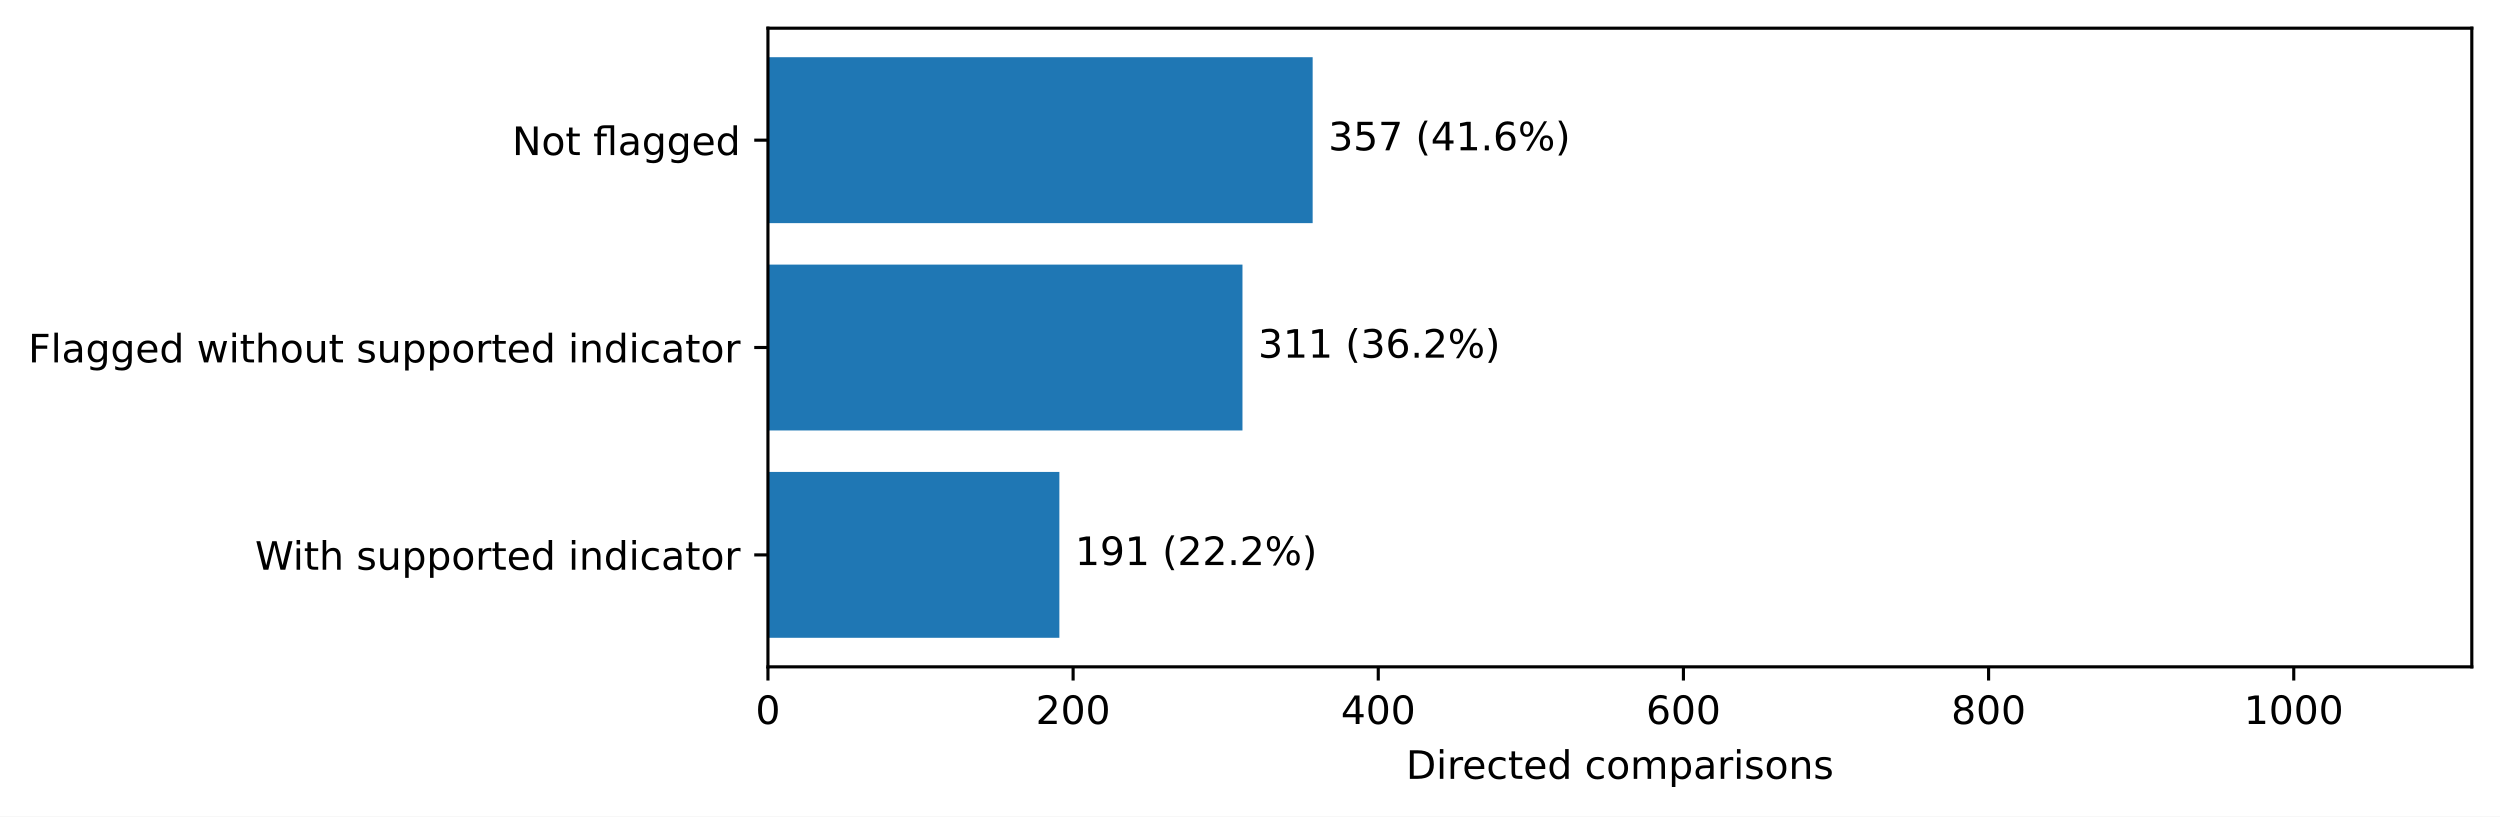
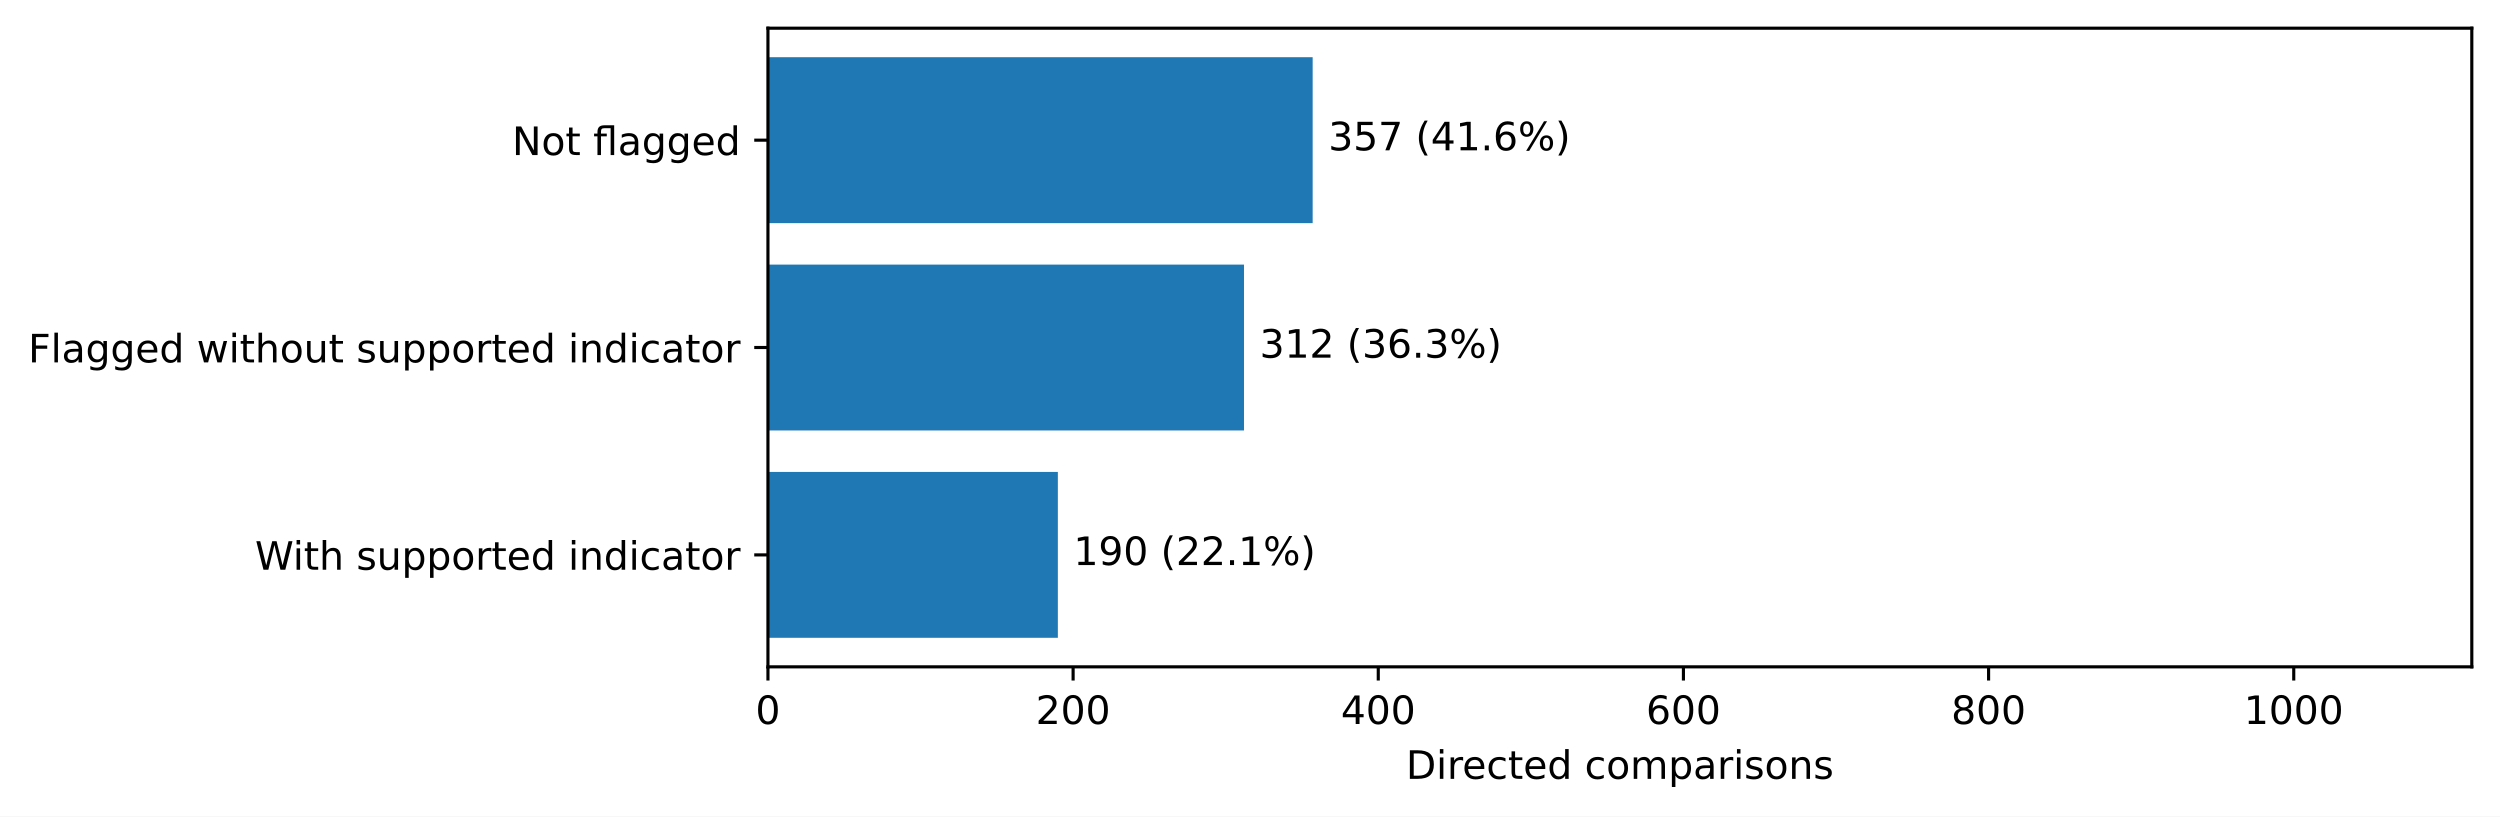
<svg xmlns="http://www.w3.org/2000/svg" xmlns:xlink="http://www.w3.org/1999/xlink" width="638.375pt" height="208.478pt" viewBox="0 0 638.375 208.478" version="1.1">
  <defs>
    <style type="text/css">*{stroke-linejoin: round; stroke-linecap: butt}</style>
  </defs>
  <g id="figure_1">
    <g id="patch_1">
      <path d="M 0 208.478  L 638.375 208.478  L 638.375 0  L 0 0  z " style="fill: #ffffff" />
    </g>
    <g id="axes_1">
      <g id="patch_2">
        <path d="M 196.095 170.278  L 631.175 170.278  L 631.175 7.2  L 196.095 7.2  z " style="fill: #ffffff" />
      </g>
      <g id="patch_3">
-         <path d="M 196.095 14.613  L 335.187 14.613  L 335.187 56.97  L 196.095 56.97  z " clip-path="url(#pd44854b452)" style="fill: #1f77b4" />
+         <path d="M 196.095 14.613  L 335.187 14.613  L 335.187 56.97  L 196.095 56.97  z " clip-path="url(#p1165cdae2d)" style="fill: #1f77b4" />
      </g>
      <g id="patch_4">
-         <path d="M 196.095 67.56  L 317.265 67.56  L 317.265 109.918  L 196.095 109.918  z " clip-path="url(#pd44854b452)" style="fill: #1f77b4" />
+         <path d="M 196.095 67.56  L 317.654 67.56  L 317.654 109.918  L 196.095 109.918  z " clip-path="url(#p1165cdae2d)" style="fill: #1f77b4" />
      </g>
      <g id="patch_5">
-         <path d="M 196.095 120.507  L 270.511 120.507  L 270.511 162.865  L 196.095 162.865  z " clip-path="url(#pd44854b452)" style="fill: #1f77b4" />
+         <path d="M 196.095 120.507  L 270.122 120.507  L 270.122 162.865  L 196.095 162.865  z " clip-path="url(#p1165cdae2d)" style="fill: #1f77b4" />
      </g>
      <g id="matplotlib.axis_1">
        <g id="xtick_1">
          <g id="line2d_1">
            <defs>
-               <path id="mb3517060fe" d="M 0 0  L 0 3.5  " style="stroke: #000000; stroke-width: 0.8" />
+               <path id="m065dead357" d="M 0 0  L 0 3.5  " style="stroke: #000000; stroke-width: 0.8" />
            </defs>
            <g>
-               <use xlink:href="#mb3517060fe" x="196.095" y="170.278" style="stroke: #000000; stroke-width: 0.8" />
+               <use xlink:href="#m065dead357" x="196.095" y="170.278" style="stroke: #000000; stroke-width: 0.8" />
            </g>
          </g>
          <g id="text_1">
            <g transform="translate(192.9141 184.8753) scale(0.1 -0.1)">
              <defs>
                <path id="DejaVuSans-13" d="M 2034 4250  Q 1547 4250 1301 3770  Q 1056 3291 1056 2328  Q 1056 1369 1301 889  Q 1547 409 2034 409  Q 2525 409 2770 889  Q 3016 1369 3016 2328  Q 3016 3291 2770 3770  Q 2525 4250 2034 4250  z M 2034 4750  Q 2819 4750 3233 4129  Q 3647 3509 3647 2328  Q 3647 1150 3233 529  Q 2819 -91 2034 -91  Q 1250 -91 836 529  Q 422 1150 422 2328  Q 422 3509 836 4129  Q 1250 4750 2034 4750  z " transform="scale(0.015625)" />
              </defs>
              <use xlink:href="#DejaVuSans-13" />
            </g>
          </g>
        </g>
        <g id="xtick_2">
          <g id="line2d_2">
            <g>
-               <use xlink:href="#mb3517060fe" x="274.018" y="170.278" style="stroke: #000000; stroke-width: 0.8" />
+               <use xlink:href="#m065dead357" x="274.018" y="170.278" style="stroke: #000000; stroke-width: 0.8" />
            </g>
          </g>
          <g id="text_2">
            <g transform="translate(264.474 184.8753) scale(0.1 -0.1)">
              <defs>
                <path id="DejaVuSans-15" d="M 1228 531  L 3431 531  L 3431 0  L 469 0  L 469 531  Q 828 903 1448 1529  Q 2069 2156 2228 2338  Q 2531 2678 2651 2914  Q 2772 3150 2772 3378  Q 2772 3750 2511 3984  Q 2250 4219 1831 4219  Q 1534 4219 1204 4116  Q 875 4013 500 3803  L 500 4441  Q 881 4594 1212 4672  Q 1544 4750 1819 4750  Q 2544 4750 2975 4387  Q 3406 4025 3406 3419  Q 3406 3131 3298 2873  Q 3191 2616 2906 2266  Q 2828 2175 2409 1742  Q 1991 1309 1228 531  z " transform="scale(0.015625)" />
              </defs>
              <use xlink:href="#DejaVuSans-15" />
              <use xlink:href="#DejaVuSans-13" transform="translate(63.625 0)" />
              <use xlink:href="#DejaVuSans-13" transform="translate(127.25 0)" />
            </g>
          </g>
        </g>
        <g id="xtick_3">
          <g id="line2d_3">
            <g>
-               <use xlink:href="#mb3517060fe" x="351.94" y="170.278" style="stroke: #000000; stroke-width: 0.8" />
+               <use xlink:href="#m065dead357" x="351.94" y="170.278" style="stroke: #000000; stroke-width: 0.8" />
            </g>
          </g>
          <g id="text_3">
            <g transform="translate(342.3965 184.8753) scale(0.1 -0.1)">
              <defs>
                <path id="DejaVuSans-17" d="M 2419 4116  L 825 1625  L 2419 1625  L 2419 4116  z M 2253 4666  L 3047 4666  L 3047 1625  L 3713 1625  L 3713 1100  L 3047 1100  L 3047 0  L 2419 0  L 2419 1100  L 313 1100  L 313 1709  L 2253 4666  z " transform="scale(0.015625)" />
              </defs>
              <use xlink:href="#DejaVuSans-17" />
              <use xlink:href="#DejaVuSans-13" transform="translate(63.625 0)" />
              <use xlink:href="#DejaVuSans-13" transform="translate(127.25 0)" />
            </g>
          </g>
        </g>
        <g id="xtick_4">
          <g id="line2d_4">
            <g>
-               <use xlink:href="#mb3517060fe" x="429.863" y="170.278" style="stroke: #000000; stroke-width: 0.8" />
+               <use xlink:href="#m065dead357" x="429.863" y="170.278" style="stroke: #000000; stroke-width: 0.8" />
            </g>
          </g>
          <g id="text_4">
            <g transform="translate(420.3189 184.8753) scale(0.1 -0.1)">
              <defs>
                <path id="DejaVuSans-19" d="M 2113 2584  Q 1688 2584 1439 2293  Q 1191 2003 1191 1497  Q 1191 994 1439 701  Q 1688 409 2113 409  Q 2538 409 2786 701  Q 3034 994 3034 1497  Q 3034 2003 2786 2293  Q 2538 2584 2113 2584  z M 3366 4563  L 3366 3988  Q 3128 4100 2886 4159  Q 2644 4219 2406 4219  Q 1781 4219 1451 3797  Q 1122 3375 1075 2522  Q 1259 2794 1537 2939  Q 1816 3084 2150 3084  Q 2853 3084 3261 2657  Q 3669 2231 3669 1497  Q 3669 778 3244 343  Q 2819 -91 2113 -91  Q 1303 -91 875 529  Q 447 1150 447 2328  Q 447 3434 972 4092  Q 1497 4750 2381 4750  Q 2619 4750 2861 4703  Q 3103 4656 3366 4563  z " transform="scale(0.015625)" />
              </defs>
              <use xlink:href="#DejaVuSans-19" />
              <use xlink:href="#DejaVuSans-13" transform="translate(63.625 0)" />
              <use xlink:href="#DejaVuSans-13" transform="translate(127.25 0)" />
            </g>
          </g>
        </g>
        <g id="xtick_5">
          <g id="line2d_5">
            <g>
-               <use xlink:href="#mb3517060fe" x="507.785" y="170.278" style="stroke: #000000; stroke-width: 0.8" />
+               <use xlink:href="#m065dead357" x="507.785" y="170.278" style="stroke: #000000; stroke-width: 0.8" />
            </g>
          </g>
          <g id="text_5">
            <g transform="translate(498.2414 184.8753) scale(0.1 -0.1)">
              <defs>
                <path id="DejaVuSans-1b" d="M 2034 2216  Q 1584 2216 1326 1975  Q 1069 1734 1069 1313  Q 1069 891 1326 650  Q 1584 409 2034 409  Q 2484 409 2743 651  Q 3003 894 3003 1313  Q 3003 1734 2745 1975  Q 2488 2216 2034 2216  z M 1403 2484  Q 997 2584 770 2862  Q 544 3141 544 3541  Q 544 4100 942 4425  Q 1341 4750 2034 4750  Q 2731 4750 3128 4425  Q 3525 4100 3525 3541  Q 3525 3141 3298 2862  Q 3072 2584 2669 2484  Q 3125 2378 3379 2068  Q 3634 1759 3634 1313  Q 3634 634 3220 271  Q 2806 -91 2034 -91  Q 1263 -91 848 271  Q 434 634 434 1313  Q 434 1759 690 2068  Q 947 2378 1403 2484  z M 1172 3481  Q 1172 3119 1398 2916  Q 1625 2713 2034 2713  Q 2441 2713 2670 2916  Q 2900 3119 2900 3481  Q 2900 3844 2670 4047  Q 2441 4250 2034 4250  Q 1625 4250 1398 4047  Q 1172 3844 1172 3481  z " transform="scale(0.015625)" />
              </defs>
              <use xlink:href="#DejaVuSans-1b" />
              <use xlink:href="#DejaVuSans-13" transform="translate(63.625 0)" />
              <use xlink:href="#DejaVuSans-13" transform="translate(127.25 0)" />
            </g>
          </g>
        </g>
        <g id="xtick_6">
          <g id="line2d_6">
            <g>
-               <use xlink:href="#mb3517060fe" x="585.708" y="170.278" style="stroke: #000000; stroke-width: 0.8" />
+               <use xlink:href="#m065dead357" x="585.708" y="170.278" style="stroke: #000000; stroke-width: 0.8" />
            </g>
          </g>
          <g id="text_6">
            <g transform="translate(572.9826 184.8753) scale(0.1 -0.1)">
              <defs>
                <path id="DejaVuSans-14" d="M 794 531  L 1825 531  L 1825 4091  L 703 3866  L 703 4441  L 1819 4666  L 2450 4666  L 2450 531  L 3481 531  L 3481 0  L 794 0  L 794 531  z " transform="scale(0.015625)" />
              </defs>
              <use xlink:href="#DejaVuSans-14" />
              <use xlink:href="#DejaVuSans-13" transform="translate(63.625 0)" />
              <use xlink:href="#DejaVuSans-13" transform="translate(127.25 0)" />
              <use xlink:href="#DejaVuSans-13" transform="translate(190.875 0)" />
            </g>
          </g>
        </g>
        <g id="text_7">
          <g transform="translate(359.0259 198.8761) scale(0.1 -0.1)">
            <defs>
              <path id="DejaVuSans-27" d="M 1259 4147  L 1259 519  L 2022 519  Q 2988 519 3436 956  Q 3884 1394 3884 2338  Q 3884 3275 3436 3711  Q 2988 4147 2022 4147  L 1259 4147  z M 628 4666  L 1925 4666  Q 3281 4666 3915 4102  Q 4550 3538 4550 2338  Q 4550 1131 3912 565  Q 3275 0 1925 0  L 628 0  L 628 4666  z " transform="scale(0.015625)" />
              <path id="DejaVuSans-4c" d="M 603 3500  L 1178 3500  L 1178 0  L 603 0  L 603 3500  z M 603 4863  L 1178 4863  L 1178 4134  L 603 4134  L 603 4863  z " transform="scale(0.015625)" />
              <path id="DejaVuSans-55" d="M 2631 2963  Q 2534 3019 2420 3045  Q 2306 3072 2169 3072  Q 1681 3072 1420 2755  Q 1159 2438 1159 1844  L 1159 0  L 581 0  L 581 3500  L 1159 3500  L 1159 2956  Q 1341 3275 1631 3429  Q 1922 3584 2338 3584  Q 2397 3584 2469 3576  Q 2541 3569 2628 3553  L 2631 2963  z " transform="scale(0.015625)" />
              <path id="DejaVuSans-48" d="M 3597 1894  L 3597 1613  L 953 1613  Q 991 1019 1311 708  Q 1631 397 2203 397  Q 2534 397 2845 478  Q 3156 559 3463 722  L 3463 178  Q 3153 47 2828 -22  Q 2503 -91 2169 -91  Q 1331 -91 842 396  Q 353 884 353 1716  Q 353 2575 817 3079  Q 1281 3584 2069 3584  Q 2775 3584 3186 3129  Q 3597 2675 3597 1894  z M 3022 2063  Q 3016 2534 2758 2815  Q 2500 3097 2075 3097  Q 1594 3097 1305 2825  Q 1016 2553 972 2059  L 3022 2063  z " transform="scale(0.015625)" />
              <path id="DejaVuSans-46" d="M 3122 3366  L 3122 2828  Q 2878 2963 2633 3030  Q 2388 3097 2138 3097  Q 1578 3097 1268 2742  Q 959 2388 959 1747  Q 959 1106 1268 751  Q 1578 397 2138 397  Q 2388 397 2633 464  Q 2878 531 3122 666  L 3122 134  Q 2881 22 2623 -34  Q 2366 -91 2075 -91  Q 1284 -91 818 406  Q 353 903 353 1747  Q 353 2603 823 3093  Q 1294 3584 2113 3584  Q 2378 3584 2631 3529  Q 2884 3475 3122 3366  z " transform="scale(0.015625)" />
              <path id="DejaVuSans-57" d="M 1172 4494  L 1172 3500  L 2356 3500  L 2356 3053  L 1172 3053  L 1172 1153  Q 1172 725 1289 603  Q 1406 481 1766 481  L 2356 481  L 2356 0  L 1766 0  Q 1100 0 847 248  Q 594 497 594 1153  L 594 3053  L 172 3053  L 172 3500  L 594 3500  L 594 4494  L 1172 4494  z " transform="scale(0.015625)" />
              <path id="DejaVuSans-47" d="M 2906 2969  L 2906 4863  L 3481 4863  L 3481 0  L 2906 0  L 2906 525  Q 2725 213 2448 61  Q 2172 -91 1784 -91  Q 1150 -91 751 415  Q 353 922 353 1747  Q 353 2572 751 3078  Q 1150 3584 1784 3584  Q 2172 3584 2448 3432  Q 2725 3281 2906 2969  z M 947 1747  Q 947 1113 1208 752  Q 1469 391 1925 391  Q 2381 391 2643 752  Q 2906 1113 2906 1747  Q 2906 2381 2643 2742  Q 2381 3103 1925 3103  Q 1469 3103 1208 2742  Q 947 2381 947 1747  z " transform="scale(0.015625)" />
              <path id="DejaVuSans-3" transform="scale(0.015625)" />
              <path id="DejaVuSans-52" d="M 1959 3097  Q 1497 3097 1228 2736  Q 959 2375 959 1747  Q 959 1119 1226 758  Q 1494 397 1959 397  Q 2419 397 2687 759  Q 2956 1122 2956 1747  Q 2956 2369 2687 2733  Q 2419 3097 1959 3097  z M 1959 3584  Q 2709 3584 3137 3096  Q 3566 2609 3566 1747  Q 3566 888 3137 398  Q 2709 -91 1959 -91  Q 1206 -91 779 398  Q 353 888 353 1747  Q 353 2609 779 3096  Q 1206 3584 1959 3584  z " transform="scale(0.015625)" />
              <path id="DejaVuSans-50" d="M 3328 2828  Q 3544 3216 3844 3400  Q 4144 3584 4550 3584  Q 5097 3584 5394 3201  Q 5691 2819 5691 2113  L 5691 0  L 5113 0  L 5113 2094  Q 5113 2597 4934 2840  Q 4756 3084 4391 3084  Q 3944 3084 3684 2787  Q 3425 2491 3425 1978  L 3425 0  L 2847 0  L 2847 2094  Q 2847 2600 2669 2842  Q 2491 3084 2119 3084  Q 1678 3084 1418 2786  Q 1159 2488 1159 1978  L 1159 0  L 581 0  L 581 3500  L 1159 3500  L 1159 2956  Q 1356 3278 1631 3431  Q 1906 3584 2284 3584  Q 2666 3584 2933 3390  Q 3200 3197 3328 2828  z " transform="scale(0.015625)" />
              <path id="DejaVuSans-53" d="M 1159 525  L 1159 -1331  L 581 -1331  L 581 3500  L 1159 3500  L 1159 2969  Q 1341 3281 1617 3432  Q 1894 3584 2278 3584  Q 2916 3584 3314 3078  Q 3713 2572 3713 1747  Q 3713 922 3314 415  Q 2916 -91 2278 -91  Q 1894 -91 1617 61  Q 1341 213 1159 525  z M 3116 1747  Q 3116 2381 2855 2742  Q 2594 3103 2138 3103  Q 1681 3103 1420 2742  Q 1159 2381 1159 1747  Q 1159 1113 1420 752  Q 1681 391 2138 391  Q 2594 391 2855 752  Q 3116 1113 3116 1747  z " transform="scale(0.015625)" />
              <path id="DejaVuSans-44" d="M 2194 1759  Q 1497 1759 1228 1600  Q 959 1441 959 1056  Q 959 750 1161 570  Q 1363 391 1709 391  Q 2188 391 2477 730  Q 2766 1069 2766 1631  L 2766 1759  L 2194 1759  z M 3341 1997  L 3341 0  L 2766 0  L 2766 531  Q 2569 213 2275 61  Q 1981 -91 1556 -91  Q 1019 -91 701 211  Q 384 513 384 1019  Q 384 1609 779 1909  Q 1175 2209 1959 2209  L 2766 2209  L 2766 2266  Q 2766 2663 2505 2880  Q 2244 3097 1772 3097  Q 1472 3097 1187 3025  Q 903 2953 641 2809  L 641 3341  Q 956 3463 1253 3523  Q 1550 3584 1831 3584  Q 2591 3584 2966 3190  Q 3341 2797 3341 1997  z " transform="scale(0.015625)" />
              <path id="DejaVuSans-56" d="M 2834 3397  L 2834 2853  Q 2591 2978 2328 3040  Q 2066 3103 1784 3103  Q 1356 3103 1142 2972  Q 928 2841 928 2578  Q 928 2378 1081 2264  Q 1234 2150 1697 2047  L 1894 2003  Q 2506 1872 2764 1633  Q 3022 1394 3022 966  Q 3022 478 2636 193  Q 2250 -91 1575 -91  Q 1294 -91 989 -36  Q 684 19 347 128  L 347 722  Q 666 556 975 473  Q 1284 391 1588 391  Q 1994 391 2212 530  Q 2431 669 2431 922  Q 2431 1156 2273 1281  Q 2116 1406 1581 1522  L 1381 1569  Q 847 1681 609 1914  Q 372 2147 372 2553  Q 372 3047 722 3315  Q 1072 3584 1716 3584  Q 2034 3584 2315 3537  Q 2597 3491 2834 3397  z " transform="scale(0.015625)" />
              <path id="DejaVuSans-51" d="M 3513 2113  L 3513 0  L 2938 0  L 2938 2094  Q 2938 2591 2744 2837  Q 2550 3084 2163 3084  Q 1697 3084 1428 2787  Q 1159 2491 1159 1978  L 1159 0  L 581 0  L 581 3500  L 1159 3500  L 1159 2956  Q 1366 3272 1645 3428  Q 1925 3584 2291 3584  Q 2894 3584 3203 3211  Q 3513 2838 3513 2113  z " transform="scale(0.015625)" />
            </defs>
            <use xlink:href="#DejaVuSans-27" />
            <use xlink:href="#DejaVuSans-4c" transform="translate(77 0)" />
            <use xlink:href="#DejaVuSans-55" transform="translate(104.7812 0)" />
            <use xlink:href="#DejaVuSans-48" transform="translate(143.6875 0)" />
            <use xlink:href="#DejaVuSans-46" transform="translate(205.2188 0)" />
            <use xlink:href="#DejaVuSans-57" transform="translate(260.2031 0)" />
            <use xlink:href="#DejaVuSans-48" transform="translate(299.4062 0)" />
            <use xlink:href="#DejaVuSans-47" transform="translate(360.9375 0)" />
            <use xlink:href="#DejaVuSans-3" transform="translate(424.4219 0)" />
            <use xlink:href="#DejaVuSans-46" transform="translate(456.2031 0)" />
            <use xlink:href="#DejaVuSans-52" transform="translate(511.1875 0)" />
            <use xlink:href="#DejaVuSans-50" transform="translate(572.375 0)" />
            <use xlink:href="#DejaVuSans-53" transform="translate(669.7812 0)" />
            <use xlink:href="#DejaVuSans-44" transform="translate(733.2656 0)" />
            <use xlink:href="#DejaVuSans-55" transform="translate(794.5469 0)" />
            <use xlink:href="#DejaVuSans-4c" transform="translate(835.6562 0)" />
            <use xlink:href="#DejaVuSans-56" transform="translate(863.4375 0)" />
            <use xlink:href="#DejaVuSans-52" transform="translate(915.5312 0)" />
            <use xlink:href="#DejaVuSans-51" transform="translate(976.7188 0)" />
            <use xlink:href="#DejaVuSans-56" transform="translate(1040.094 0)" />
          </g>
        </g>
      </g>
      <g id="matplotlib.axis_2">
        <g id="ytick_1">
          <g id="line2d_7">
            <defs>
-               <path id="m3be4252ada" d="M 0 0  L -3.5 0  " style="stroke: #000000; stroke-width: 0.8" />
+               <path id="mf895e4d4bf" d="M 0 0  L -3.5 0  " style="stroke: #000000; stroke-width: 0.8" />
            </defs>
            <g>
-               <use xlink:href="#m3be4252ada" x="196.095" y="35.792" style="stroke: #000000; stroke-width: 0.8" />
+               <use xlink:href="#mf895e4d4bf" x="196.095" y="35.792" style="stroke: #000000; stroke-width: 0.8" />
            </g>
          </g>
          <g id="text_8">
            <g transform="translate(130.7719 39.59076) scale(0.1 -0.1)">
              <defs>
                <path id="DejaVuSans-31" d="M 628 4666  L 1478 4666  L 3547 763  L 3547 4666  L 4159 4666  L 4159 0  L 3309 0  L 1241 3903  L 1241 0  L 628 0  L 628 4666  z " transform="scale(0.015625)" />
                <path id="DejaVuSans-13b0" d="M 1831 4863  L 3431 4863  L 3431 0  L 2853 0  L 2853 4384  L 1825 4384  Q 1516 4384 1395 4259  Q 1275 4134 1275 3809  L 1275 3500  L 2222 3500  L 2222 3053  L 1275 3053  L 1275 0  L 697 0  L 697 3053  L 147 3053  L 147 3500  L 697 3500  L 697 3744  Q 697 4328 969 4595  Q 1241 4863 1831 4863  z " transform="scale(0.015625)" />
                <path id="DejaVuSans-4a" d="M 2906 1791  Q 2906 2416 2648 2759  Q 2391 3103 1925 3103  Q 1463 3103 1205 2759  Q 947 2416 947 1791  Q 947 1169 1205 825  Q 1463 481 1925 481  Q 2391 481 2648 825  Q 2906 1169 2906 1791  z M 3481 434  Q 3481 -459 3084 -895  Q 2688 -1331 1869 -1331  Q 1566 -1331 1297 -1286  Q 1028 -1241 775 -1147  L 775 -588  Q 1028 -725 1275 -790  Q 1522 -856 1778 -856  Q 2344 -856 2625 -561  Q 2906 -266 2906 331  L 2906 616  Q 2728 306 2450 153  Q 2172 0 1784 0  Q 1141 0 747 490  Q 353 981 353 1791  Q 353 2603 747 3093  Q 1141 3584 1784 3584  Q 2172 3584 2450 3431  Q 2728 3278 2906 2969  L 2906 3500  L 3481 3500  L 3481 434  z " transform="scale(0.015625)" />
              </defs>
              <use xlink:href="#DejaVuSans-31" />
              <use xlink:href="#DejaVuSans-52" transform="translate(74.8125 0)" />
              <use xlink:href="#DejaVuSans-57" transform="translate(136 0)" />
              <use xlink:href="#DejaVuSans-3" transform="translate(175.2031 0)" />
              <use xlink:href="#DejaVuSans-13b0" transform="translate(206.9844 0)" />
              <use xlink:href="#DejaVuSans-44" transform="translate(269.9688 0)" />
              <use xlink:href="#DejaVuSans-4a" transform="translate(331.25 0)" />
              <use xlink:href="#DejaVuSans-4a" transform="translate(394.7344 0)" />
              <use xlink:href="#DejaVuSans-48" transform="translate(458.2188 0)" />
              <use xlink:href="#DejaVuSans-47" transform="translate(519.75 0)" />
            </g>
          </g>
        </g>
        <g id="ytick_2">
          <g id="line2d_8">
            <g>
-               <use xlink:href="#m3be4252ada" x="196.095" y="88.739" style="stroke: #000000; stroke-width: 0.8" />
+               <use xlink:href="#mf895e4d4bf" x="196.095" y="88.739" style="stroke: #000000; stroke-width: 0.8" />
            </g>
          </g>
          <g id="text_9">
            <g transform="translate(7.2 92.53805) scale(0.1 -0.1)">
              <defs>
                <path id="DejaVuSans-29" d="M 628 4666  L 3309 4666  L 3309 4134  L 1259 4134  L 1259 2759  L 3109 2759  L 3109 2228  L 1259 2228  L 1259 0  L 628 0  L 628 4666  z " transform="scale(0.015625)" />
                <path id="DejaVuSans-4f" d="M 603 4863  L 1178 4863  L 1178 0  L 603 0  L 603 4863  z " transform="scale(0.015625)" />
                <path id="DejaVuSans-5a" d="M 269 3500  L 844 3500  L 1563 769  L 2278 3500  L 2956 3500  L 3675 769  L 4391 3500  L 4966 3500  L 4050 0  L 3372 0  L 2619 2869  L 1863 0  L 1184 0  L 269 3500  z " transform="scale(0.015625)" />
                <path id="DejaVuSans-4b" d="M 3513 2113  L 3513 0  L 2938 0  L 2938 2094  Q 2938 2591 2744 2837  Q 2550 3084 2163 3084  Q 1697 3084 1428 2787  Q 1159 2491 1159 1978  L 1159 0  L 581 0  L 581 4863  L 1159 4863  L 1159 2956  Q 1366 3272 1645 3428  Q 1925 3584 2291 3584  Q 2894 3584 3203 3211  Q 3513 2838 3513 2113  z " transform="scale(0.015625)" />
                <path id="DejaVuSans-58" d="M 544 1381  L 544 3500  L 1119 3500  L 1119 1403  Q 1119 906 1312 657  Q 1506 409 1894 409  Q 2359 409 2629 706  Q 2900 1003 2900 1516  L 2900 3500  L 3475 3500  L 3475 0  L 2900 0  L 2900 538  Q 2691 219 2414 64  Q 2138 -91 1772 -91  Q 1169 -91 856 284  Q 544 659 544 1381  z M 1991 3584  L 1991 3584  z " transform="scale(0.015625)" />
              </defs>
              <use xlink:href="#DejaVuSans-29" />
              <use xlink:href="#DejaVuSans-4f" transform="translate(57.51562 0)" />
              <use xlink:href="#DejaVuSans-44" transform="translate(85.29688 0)" />
              <use xlink:href="#DejaVuSans-4a" transform="translate(146.5781 0)" />
              <use xlink:href="#DejaVuSans-4a" transform="translate(210.0625 0)" />
              <use xlink:href="#DejaVuSans-48" transform="translate(273.5469 0)" />
              <use xlink:href="#DejaVuSans-47" transform="translate(335.0781 0)" />
              <use xlink:href="#DejaVuSans-3" transform="translate(398.5625 0)" />
              <use xlink:href="#DejaVuSans-5a" transform="translate(430.3438 0)" />
              <use xlink:href="#DejaVuSans-4c" transform="translate(512.125 0)" />
              <use xlink:href="#DejaVuSans-57" transform="translate(539.9062 0)" />
              <use xlink:href="#DejaVuSans-4b" transform="translate(579.1094 0)" />
              <use xlink:href="#DejaVuSans-52" transform="translate(642.4844 0)" />
              <use xlink:href="#DejaVuSans-58" transform="translate(703.6719 0)" />
              <use xlink:href="#DejaVuSans-57" transform="translate(767.0469 0)" />
              <use xlink:href="#DejaVuSans-3" transform="translate(806.25 0)" />
              <use xlink:href="#DejaVuSans-56" transform="translate(838.0312 0)" />
              <use xlink:href="#DejaVuSans-58" transform="translate(890.125 0)" />
              <use xlink:href="#DejaVuSans-53" transform="translate(953.5 0)" />
              <use xlink:href="#DejaVuSans-53" transform="translate(1016.984 0)" />
              <use xlink:href="#DejaVuSans-52" transform="translate(1080.469 0)" />
              <use xlink:href="#DejaVuSans-55" transform="translate(1141.656 0)" />
              <use xlink:href="#DejaVuSans-57" transform="translate(1182.766 0)" />
              <use xlink:href="#DejaVuSans-48" transform="translate(1221.969 0)" />
              <use xlink:href="#DejaVuSans-47" transform="translate(1283.5 0)" />
              <use xlink:href="#DejaVuSans-3" transform="translate(1346.984 0)" />
              <use xlink:href="#DejaVuSans-4c" transform="translate(1378.766 0)" />
              <use xlink:href="#DejaVuSans-51" transform="translate(1406.547 0)" />
              <use xlink:href="#DejaVuSans-47" transform="translate(1469.922 0)" />
              <use xlink:href="#DejaVuSans-4c" transform="translate(1533.406 0)" />
              <use xlink:href="#DejaVuSans-46" transform="translate(1561.188 0)" />
              <use xlink:href="#DejaVuSans-44" transform="translate(1616.172 0)" />
              <use xlink:href="#DejaVuSans-57" transform="translate(1677.453 0)" />
              <use xlink:href="#DejaVuSans-52" transform="translate(1716.656 0)" />
              <use xlink:href="#DejaVuSans-55" transform="translate(1777.844 0)" />
            </g>
          </g>
        </g>
        <g id="ytick_3">
          <g id="line2d_9">
            <g>
-               <use xlink:href="#m3be4252ada" x="196.095" y="141.686" style="stroke: #000000; stroke-width: 0.8" />
+               <use xlink:href="#mf895e4d4bf" x="196.095" y="141.686" style="stroke: #000000; stroke-width: 0.8" />
            </g>
          </g>
          <g id="text_10">
            <g transform="translate(65.12188 145.4853) scale(0.1 -0.1)">
              <defs>
                <path id="DejaVuSans-3a" d="M 213 4666  L 850 4666  L 1831 722  L 2809 4666  L 3519 4666  L 4500 722  L 5478 4666  L 6119 4666  L 4947 0  L 4153 0  L 3169 4050  L 2175 0  L 1381 0  L 213 4666  z " transform="scale(0.015625)" />
              </defs>
              <use xlink:href="#DejaVuSans-3a" />
              <use xlink:href="#DejaVuSans-4c" transform="translate(96.67188 0)" />
              <use xlink:href="#DejaVuSans-57" transform="translate(124.4531 0)" />
              <use xlink:href="#DejaVuSans-4b" transform="translate(163.6562 0)" />
              <use xlink:href="#DejaVuSans-3" transform="translate(227.0312 0)" />
              <use xlink:href="#DejaVuSans-56" transform="translate(258.8125 0)" />
              <use xlink:href="#DejaVuSans-58" transform="translate(310.9062 0)" />
              <use xlink:href="#DejaVuSans-53" transform="translate(374.2812 0)" />
              <use xlink:href="#DejaVuSans-53" transform="translate(437.7656 0)" />
              <use xlink:href="#DejaVuSans-52" transform="translate(501.25 0)" />
              <use xlink:href="#DejaVuSans-55" transform="translate(562.4375 0)" />
              <use xlink:href="#DejaVuSans-57" transform="translate(603.5469 0)" />
              <use xlink:href="#DejaVuSans-48" transform="translate(642.75 0)" />
              <use xlink:href="#DejaVuSans-47" transform="translate(704.2812 0)" />
              <use xlink:href="#DejaVuSans-3" transform="translate(767.7656 0)" />
              <use xlink:href="#DejaVuSans-4c" transform="translate(799.5469 0)" />
              <use xlink:href="#DejaVuSans-51" transform="translate(827.3281 0)" />
              <use xlink:href="#DejaVuSans-47" transform="translate(890.7031 0)" />
              <use xlink:href="#DejaVuSans-4c" transform="translate(954.1875 0)" />
              <use xlink:href="#DejaVuSans-46" transform="translate(981.9688 0)" />
              <use xlink:href="#DejaVuSans-44" transform="translate(1036.953 0)" />
              <use xlink:href="#DejaVuSans-57" transform="translate(1098.234 0)" />
              <use xlink:href="#DejaVuSans-52" transform="translate(1137.438 0)" />
              <use xlink:href="#DejaVuSans-55" transform="translate(1198.625 0)" />
            </g>
          </g>
        </g>
      </g>
      <g id="patch_6">
        <path d="M 196.095 170.278  L 196.095 7.2  " style="fill: none; stroke: #000000; stroke-width: 0.8; stroke-linejoin: miter; stroke-linecap: square" />
      </g>
      <g id="patch_7">
        <path d="M 631.175 170.278  L 631.175 7.2  " style="fill: none; stroke: #000000; stroke-width: 0.8; stroke-linejoin: miter; stroke-linecap: square" />
      </g>
      <g id="patch_8">
        <path d="M 196.095 170.278  L 631.175 170.278  " style="fill: none; stroke: #000000; stroke-width: 0.8; stroke-linejoin: miter; stroke-linecap: square" />
      </g>
      <g id="patch_9">
        <path d="M 196.095 7.2  L 631.175 7.2  " style="fill: none; stroke: #000000; stroke-width: 0.8; stroke-linejoin: miter; stroke-linecap: square" />
      </g>
      <g id="text_11">
        <g transform="translate(339.1869 38.38919) scale(0.1 -0.1)">
          <defs>
            <path id="DejaVuSans-16" d="M 2597 2516  Q 3050 2419 3304 2112  Q 3559 1806 3559 1356  Q 3559 666 3084 287  Q 2609 -91 1734 -91  Q 1441 -91 1130 -33  Q 819 25 488 141  L 488 750  Q 750 597 1062 519  Q 1375 441 1716 441  Q 2309 441 2620 675  Q 2931 909 2931 1356  Q 2931 1769 2642 2001  Q 2353 2234 1838 2234  L 1294 2234  L 1294 2753  L 1863 2753  Q 2328 2753 2575 2939  Q 2822 3125 2822 3475  Q 2822 3834 2567 4026  Q 2313 4219 1838 4219  Q 1578 4219 1281 4162  Q 984 4106 628 3988  L 628 4550  Q 988 4650 1302 4700  Q 1616 4750 1894 4750  Q 2613 4750 3031 4423  Q 3450 4097 3450 3541  Q 3450 3153 3228 2886  Q 3006 2619 2597 2516  z " transform="scale(0.015625)" />
            <path id="DejaVuSans-18" d="M 691 4666  L 3169 4666  L 3169 4134  L 1269 4134  L 1269 2991  Q 1406 3038 1543 3061  Q 1681 3084 1819 3084  Q 2600 3084 3056 2656  Q 3513 2228 3513 1497  Q 3513 744 3044 326  Q 2575 -91 1722 -91  Q 1428 -91 1123 -41  Q 819 9 494 109  L 494 744  Q 775 591 1075 516  Q 1375 441 1709 441  Q 2250 441 2565 725  Q 2881 1009 2881 1497  Q 2881 1984 2565 2268  Q 2250 2553 1709 2553  Q 1456 2553 1204 2497  Q 953 2441 691 2322  L 691 4666  z " transform="scale(0.015625)" />
            <path id="DejaVuSans-1a" d="M 525 4666  L 3525 4666  L 3525 4397  L 1831 0  L 1172 0  L 2766 4134  L 525 4134  L 525 4666  z " transform="scale(0.015625)" />
            <path id="DejaVuSans-b" d="M 1984 4856  Q 1566 4138 1362 3434  Q 1159 2731 1159 2009  Q 1159 1288 1364 580  Q 1569 -128 1984 -844  L 1484 -844  Q 1016 -109 783 600  Q 550 1309 550 2009  Q 550 2706 781 3412  Q 1013 4119 1484 4856  L 1984 4856  z " transform="scale(0.015625)" />
            <path id="DejaVuSans-11" d="M 684 794  L 1344 794  L 1344 0  L 684 0  L 684 794  z " transform="scale(0.015625)" />
            <path id="DejaVuSans-8" d="M 4653 2053  Q 4381 2053 4226 1822  Q 4072 1591 4072 1178  Q 4072 772 4226 539  Q 4381 306 4653 306  Q 4919 306 5073 539  Q 5228 772 5228 1178  Q 5228 1588 5073 1820  Q 4919 2053 4653 2053  z M 4653 2450  Q 5147 2450 5437 2106  Q 5728 1763 5728 1178  Q 5728 594 5436 251  Q 5144 -91 4653 -91  Q 4153 -91 3862 251  Q 3572 594 3572 1178  Q 3572 1766 3864 2108  Q 4156 2450 4653 2450  z M 1428 4353  Q 1159 4353 1004 4120  Q 850 3888 850 3481  Q 850 3069 1003 2837  Q 1156 2606 1428 2606  Q 1700 2606 1854 2837  Q 2009 3069 2009 3481  Q 2009 3884 1853 4118  Q 1697 4353 1428 4353  z M 4250 4750  L 4750 4750  L 1831 -91  L 1331 -91  L 4250 4750  z M 1428 4750  Q 1922 4750 2215 4408  Q 2509 4066 2509 3481  Q 2509 2891 2217 2550  Q 1925 2209 1428 2209  Q 931 2209 642 2551  Q 353 2894 353 3481  Q 353 4063 643 4406  Q 934 4750 1428 4750  z " transform="scale(0.015625)" />
            <path id="DejaVuSans-c" d="M 513 4856  L 1013 4856  Q 1481 4119 1714 3412  Q 1947 2706 1947 2009  Q 1947 1309 1714 600  Q 1481 -109 1013 -844  L 513 -844  Q 928 -128 1133 580  Q 1338 1288 1338 2009  Q 1338 2731 1133 3434  Q 928 4138 513 4856  z " transform="scale(0.015625)" />
          </defs>
          <use xlink:href="#DejaVuSans-16" />
          <use xlink:href="#DejaVuSans-18" transform="translate(63.625 0)" />
          <use xlink:href="#DejaVuSans-1a" transform="translate(127.25 0)" />
          <use xlink:href="#DejaVuSans-3" transform="translate(190.875 0)" />
          <use xlink:href="#DejaVuSans-b" transform="translate(222.6562 0)" />
          <use xlink:href="#DejaVuSans-17" transform="translate(261.6719 0)" />
          <use xlink:href="#DejaVuSans-14" transform="translate(325.2969 0)" />
          <use xlink:href="#DejaVuSans-11" transform="translate(388.9219 0)" />
          <use xlink:href="#DejaVuSans-19" transform="translate(420.7031 0)" />
          <use xlink:href="#DejaVuSans-8" transform="translate(484.3281 0)" />
          <use xlink:href="#DejaVuSans-c" transform="translate(579.3438 0)" />
        </g>
      </g>
      <g id="text_12">
-         <g transform="translate(321.2647 91.33648) scale(0.1 -0.1)">
+         <g transform="translate(321.6543 91.33648) scale(0.1 -0.1)">
          <use xlink:href="#DejaVuSans-16" />
          <use xlink:href="#DejaVuSans-14" transform="translate(63.625 0)" />
-           <use xlink:href="#DejaVuSans-14" transform="translate(127.25 0)" />
+           <use xlink:href="#DejaVuSans-15" transform="translate(127.25 0)" />
          <use xlink:href="#DejaVuSans-3" transform="translate(190.875 0)" />
          <use xlink:href="#DejaVuSans-b" transform="translate(222.6562 0)" />
          <use xlink:href="#DejaVuSans-16" transform="translate(261.6719 0)" />
          <use xlink:href="#DejaVuSans-19" transform="translate(325.2969 0)" />
          <use xlink:href="#DejaVuSans-11" transform="translate(388.9219 0)" />
-           <use xlink:href="#DejaVuSans-15" transform="translate(420.7031 0)" />
+           <use xlink:href="#DejaVuSans-16" transform="translate(420.7031 0)" />
          <use xlink:href="#DejaVuSans-8" transform="translate(484.3281 0)" />
          <use xlink:href="#DejaVuSans-c" transform="translate(579.3438 0)" />
        </g>
      </g>
      <g id="text_13">
-         <g transform="translate(274.5113 144.2838) scale(0.1 -0.1)">
+         <g transform="translate(274.1216 144.2838) scale(0.1 -0.1)">
          <defs>
            <path id="DejaVuSans-1c" d="M 703 97  L 703 672  Q 941 559 1184 500  Q 1428 441 1663 441  Q 2288 441 2617 861  Q 2947 1281 2994 2138  Q 2813 1869 2534 1725  Q 2256 1581 1919 1581  Q 1219 1581 811 2004  Q 403 2428 403 3163  Q 403 3881 828 4315  Q 1253 4750 1959 4750  Q 2769 4750 3195 4129  Q 3622 3509 3622 2328  Q 3622 1225 3098 567  Q 2575 -91 1691 -91  Q 1453 -91 1209 -44  Q 966 3 703 97  z M 1959 2075  Q 2384 2075 2632 2365  Q 2881 2656 2881 3163  Q 2881 3666 2632 3958  Q 2384 4250 1959 4250  Q 1534 4250 1286 3958  Q 1038 3666 1038 3163  Q 1038 2656 1286 2365  Q 1534 2075 1959 2075  z " transform="scale(0.015625)" />
          </defs>
          <use xlink:href="#DejaVuSans-14" />
          <use xlink:href="#DejaVuSans-1c" transform="translate(63.625 0)" />
-           <use xlink:href="#DejaVuSans-14" transform="translate(127.25 0)" />
+           <use xlink:href="#DejaVuSans-13" transform="translate(127.25 0)" />
          <use xlink:href="#DejaVuSans-3" transform="translate(190.875 0)" />
          <use xlink:href="#DejaVuSans-b" transform="translate(222.6562 0)" />
          <use xlink:href="#DejaVuSans-15" transform="translate(261.6719 0)" />
          <use xlink:href="#DejaVuSans-15" transform="translate(325.2969 0)" />
          <use xlink:href="#DejaVuSans-11" transform="translate(388.9219 0)" />
-           <use xlink:href="#DejaVuSans-15" transform="translate(420.7031 0)" />
+           <use xlink:href="#DejaVuSans-14" transform="translate(420.7031 0)" />
          <use xlink:href="#DejaVuSans-8" transform="translate(484.3281 0)" />
          <use xlink:href="#DejaVuSans-c" transform="translate(579.3438 0)" />
        </g>
      </g>
    </g>
  </g>
  <defs>
-     <clipPath id="pd44854b452">
+     <clipPath id="p1165cdae2d">
      <rect x="196.095" y="7.2" width="435.08" height="163.078" />
    </clipPath>
  </defs>
</svg>
